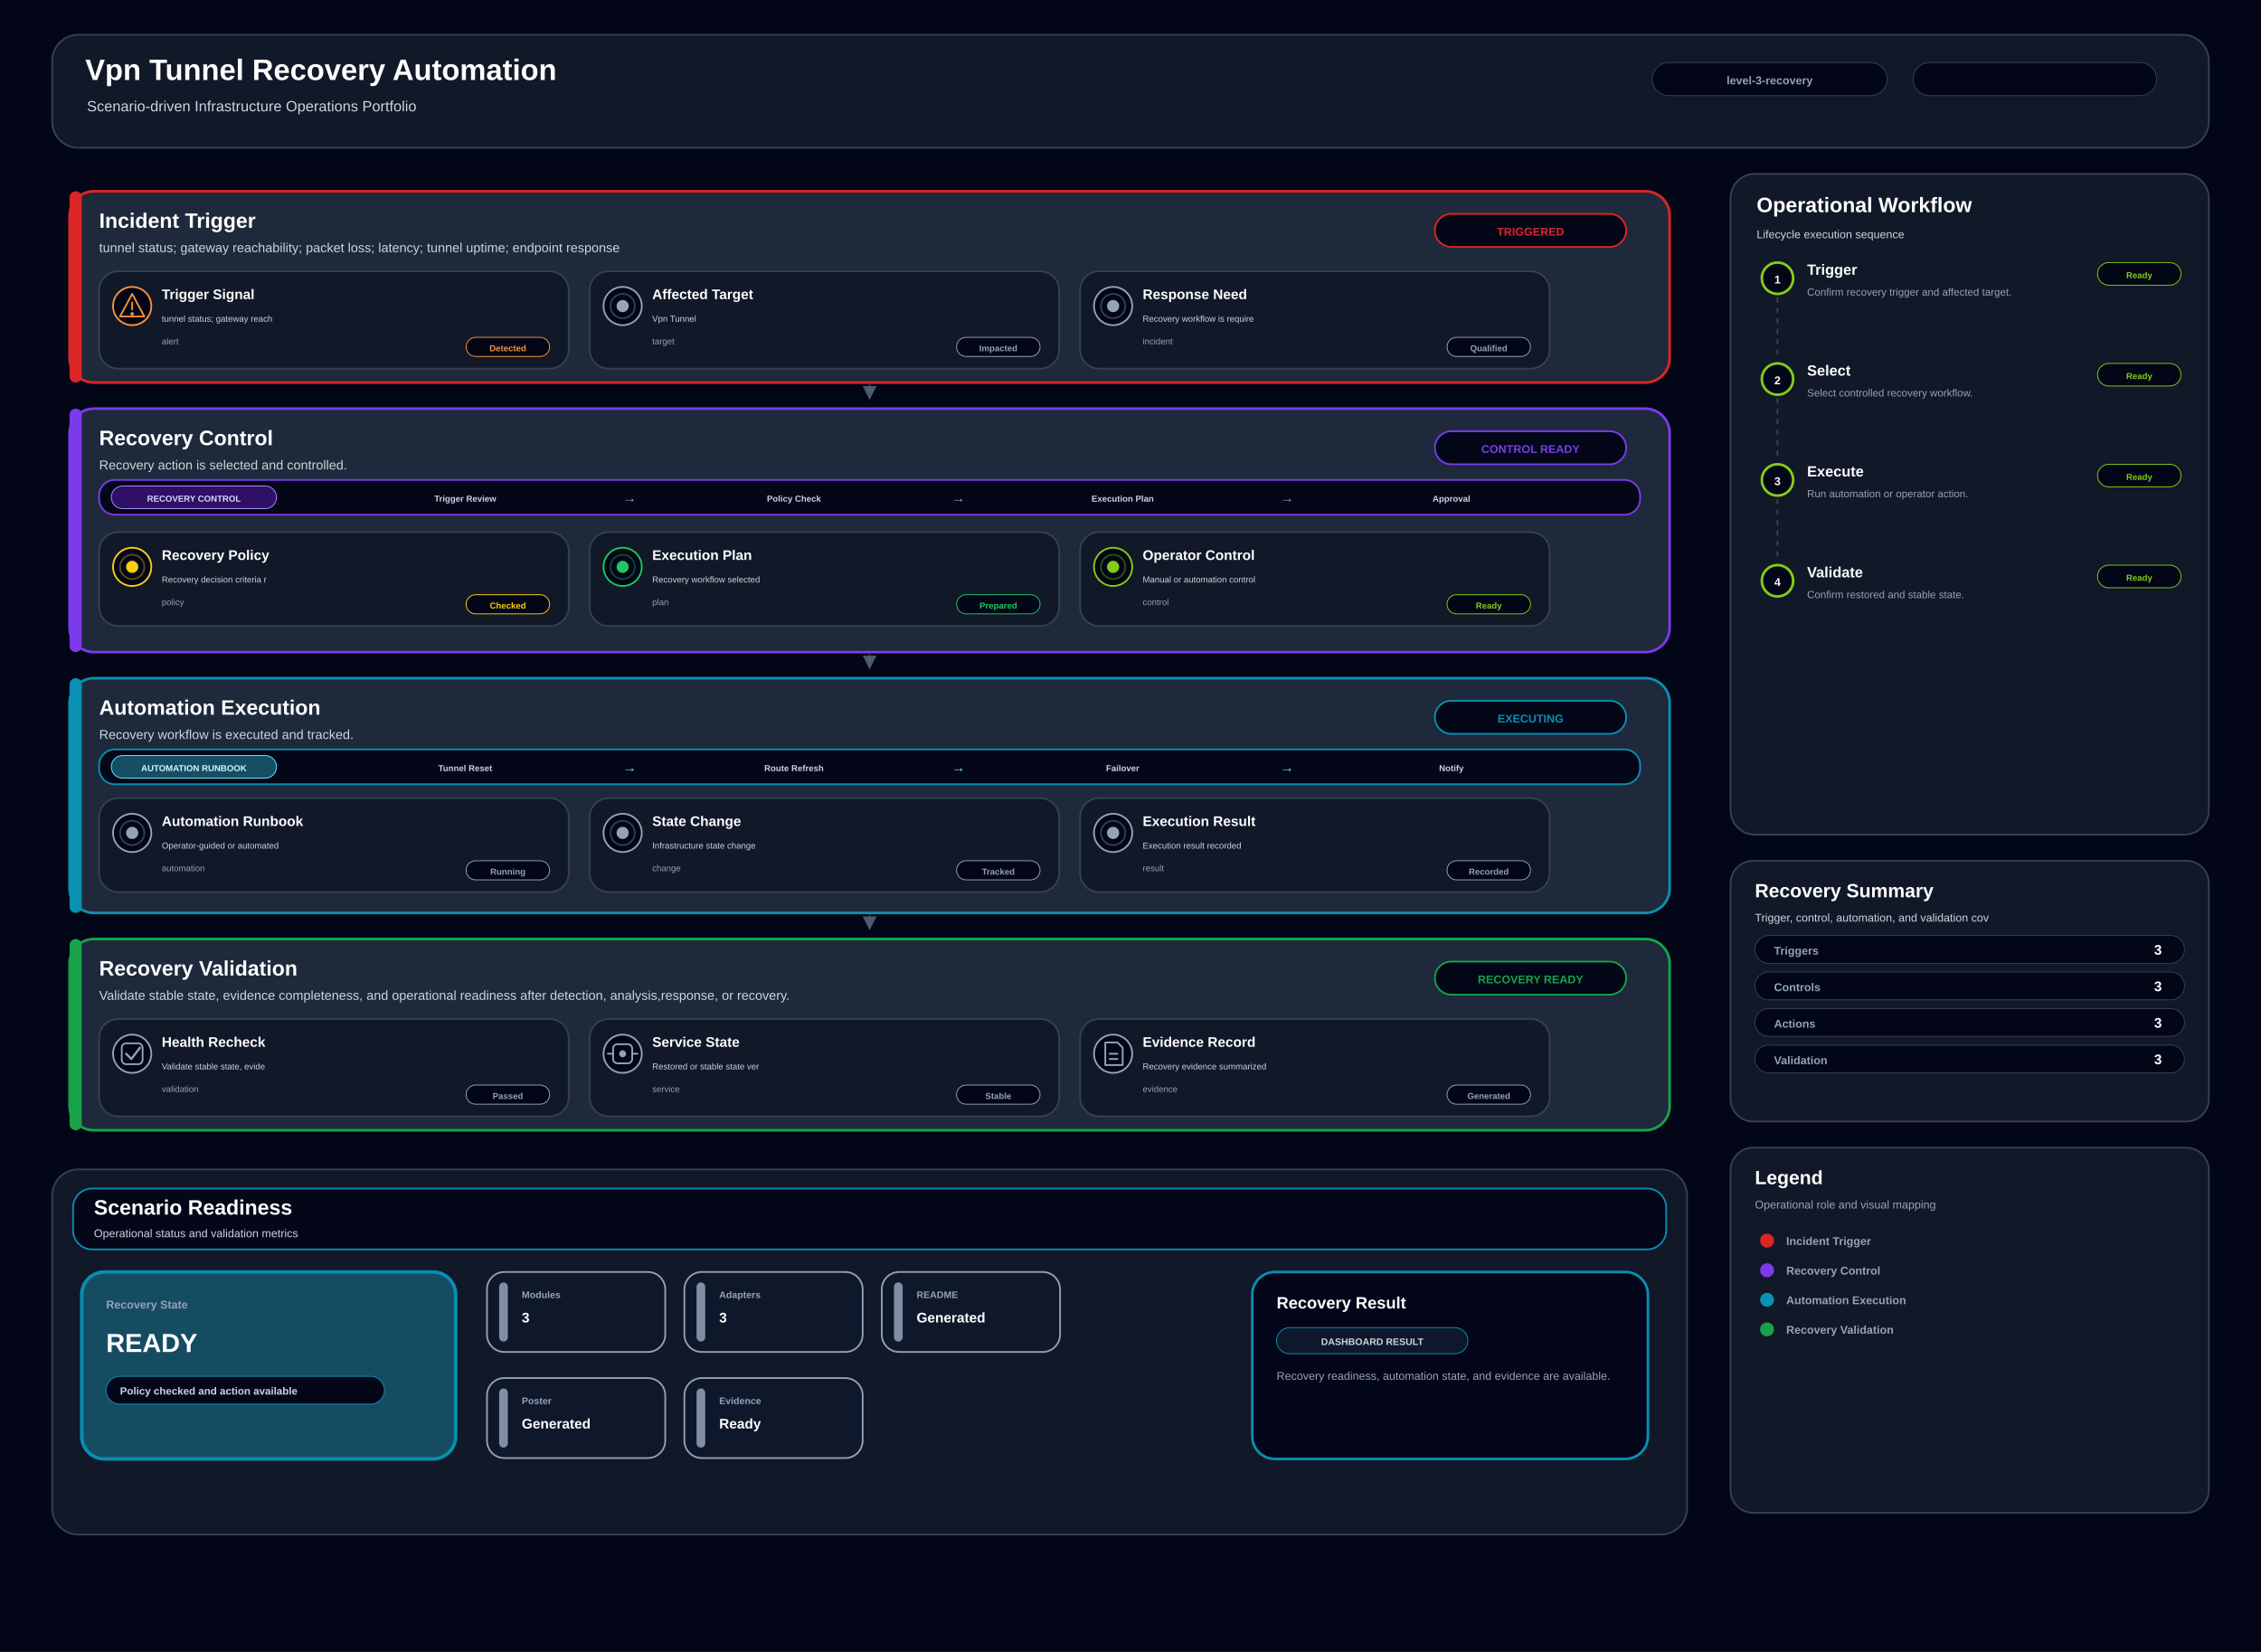
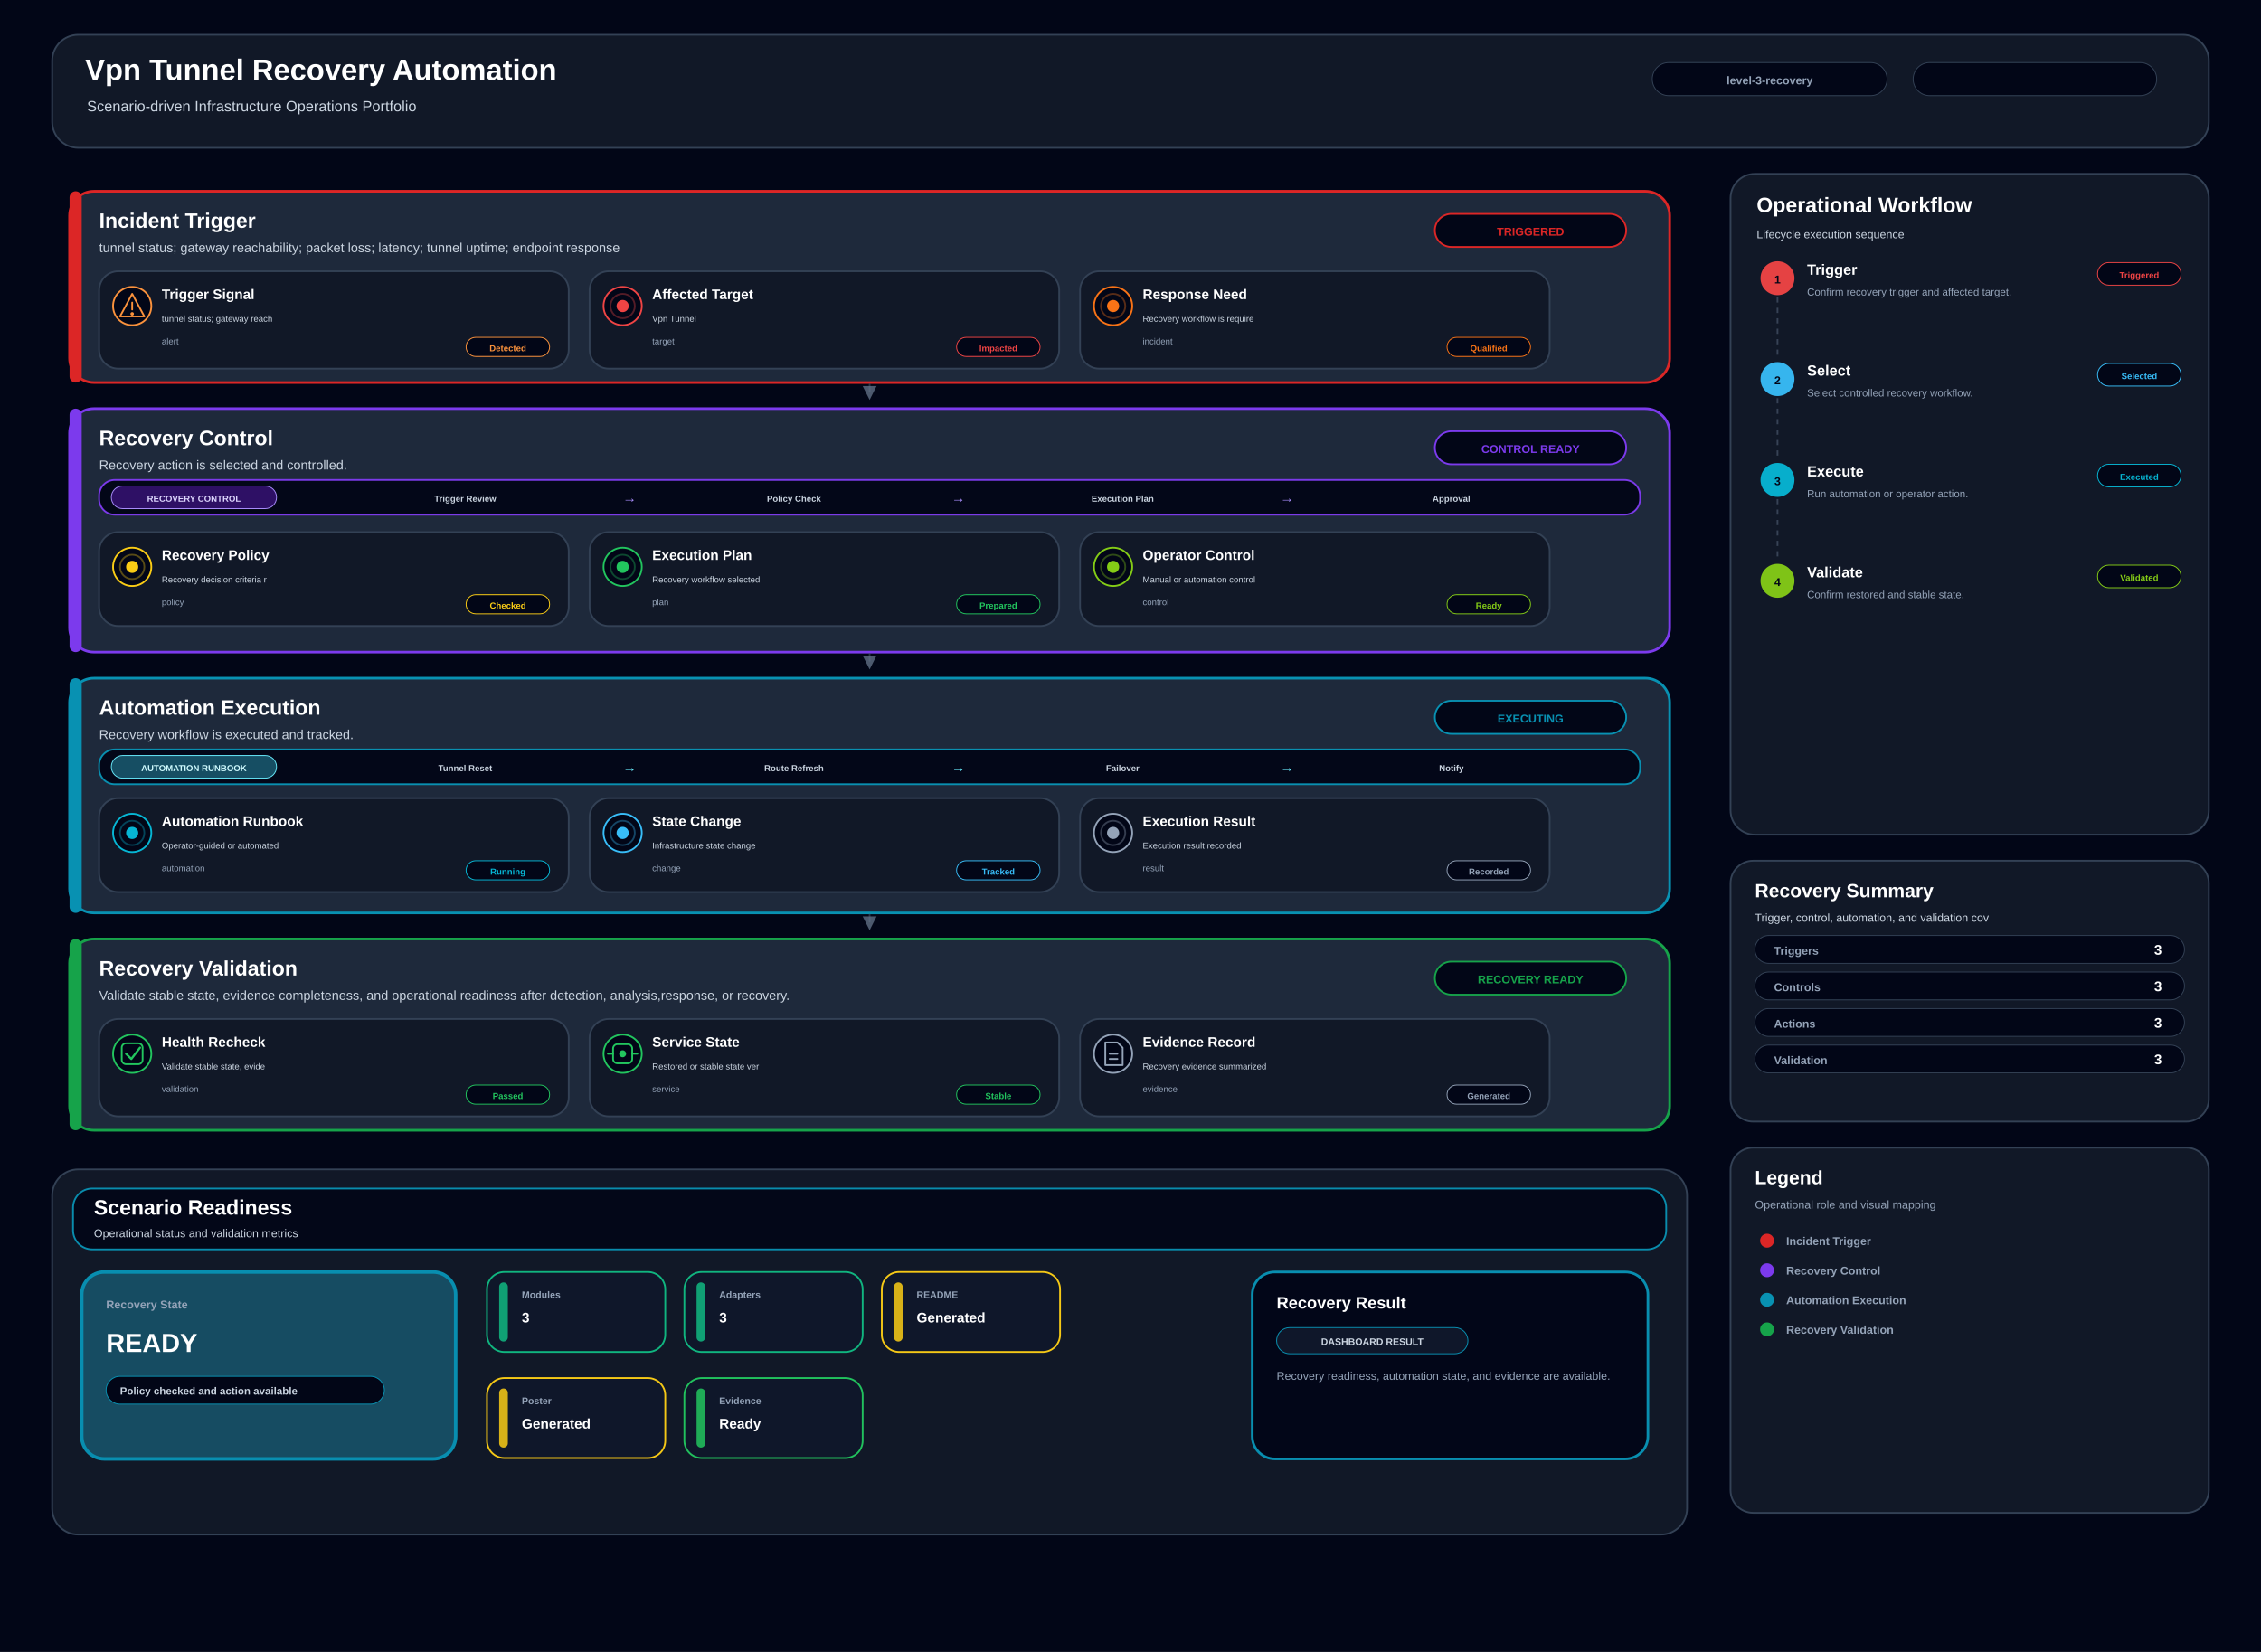
<svg xmlns="http://www.w3.org/2000/svg" width="2600" height="1900" viewBox="0 0 2600 1900" font-family="Arial, Helvetica, sans-serif">
  <style>text { font-family: Arial, Helvetica, sans-serif; letter-spacing: normal; word-spacing: normal; text-rendering: optimizeLegibility; font-kerning: normal; }</style>
  <style>text { font-family: Arial, Helvetica, sans-serif; letter-spacing: normal; word-spacing: normal; text-rendering: optimizeLegibility; font-kerning: normal; }</style>
  <rect width="2600" height="1900" fill="#020617" />
  <rect x="60" y="40" width="2480" height="130" rx="30" fill="#111827" stroke="#334155" stroke-width="2" />
  <text x="98" y="92" fill="#ffffff" font-size="34" font-weight="bold">Vpn Tunnel Recovery Automation</text>
  <text x="100" y="128" fill="#cbd5e1" font-size="17">Scenario-driven Infrastructure Operations Portfolio</text>
  <rect x="1900" y="72" width="270" height="38" rx="19" fill="#020617" stroke="#334155" stroke-width="1" />
  <text x="2035" y="97" fill="#94a3b8" font-size="13" text-anchor="middle" font-weight="bold">level-3-recovery</text>
  <rect x="2200" y="72" width="280" height="38" rx="19" fill="#020617" stroke="#334155" stroke-width="1" />
  <text x="2340" y="97" fill="#94a3b8" font-size="13" text-anchor="middle" font-weight="bold" />
  <rect x="80" y="220" width="1840" height="220" rx="28" fill="#1e293b" stroke="#dc2626" stroke-width="3" />
  <rect x="80" y="220" width="14" height="220" rx="7" fill="#dc2626" />
  <text x="114" y="262" fill="#ffffff" font-size="24" font-weight="bold">Incident Trigger</text>
  <text x="114" y="290" fill="#cbd5e1" font-size="15">tunnel status; gateway reachability; packet loss; latency; tunnel uptime; endpoint response
</text>
  <rect x="1650" y="246" width="220" height="38" rx="19" fill="#020617" stroke="#dc2626" stroke-width="2" />
  <text x="1760" y="271" fill="#dc2626" font-size="13" text-anchor="middle" font-weight="bold">TRIGGERED</text>
  <rect x="114" y="312" width="540" height="112" rx="22" fill="#111827" stroke="#334155" stroke-width="2" />
  <circle cx="152" cy="352" r="22" fill="#020617" stroke="#fb923c" stroke-width="2" />
  <polygon points="152,338 166,364 138,364" fill="none" stroke="#fb923c" stroke-width="2" stroke-linejoin="round" />
  <line x1="152" y1="348" x2="152" y2="356" stroke="#fb923c" stroke-width="2" stroke-linecap="round" />
  <circle cx="152" cy="361" r="2" fill="#fb923c" />
  <text x="186" y="344" fill="#ffffff" font-size="16" font-weight="bold">Trigger Signal</text>
  <text x="186" y="370" fill="#cbd5e1" font-size="10">tunnel status; gateway reach</text>
  <text x="186" y="396" fill="#94a3b8" font-size="10">alert</text>
  <rect x="536" y="388" width="96" height="22" rx="11" fill="#020617" stroke="#fb923c" stroke-width="1" />
  <text x="584" y="404" fill="#fb923c" font-size="10" text-anchor="middle" font-weight="bold">Detected</text>
  <rect x="678" y="312" width="540" height="112" rx="22" fill="#111827" stroke="#334155" stroke-width="2" />
-   <circle cx="716" cy="352" r="22" fill="#020617" stroke="#94a3b8" stroke-width="2" />
-   <circle cx="716" cy="352" r="7" fill="#94a3b8" />
-   <circle cx="716" cy="352" r="14" fill="none" stroke="#94a3b8" stroke-width="2" opacity="0.35" />
+   <circle cx="716" cy="352" r="22" fill="#020617" stroke="#ef4444" stroke-width="2" />
+   <circle cx="716" cy="352" r="7" fill="#ef4444" />
+   <circle cx="716" cy="352" r="14" fill="none" stroke="#ef4444" stroke-width="2" opacity="0.35" />
  <text x="750" y="344" fill="#ffffff" font-size="16" font-weight="bold">Affected Target</text>
  <text x="750" y="370" fill="#cbd5e1" font-size="10">Vpn Tunnel</text>
  <text x="750" y="396" fill="#94a3b8" font-size="10">target</text>
-   <rect x="1100" y="388" width="96" height="22" rx="11" fill="#020617" stroke="#94a3b8" stroke-width="1" />
-   <text x="1148" y="404" fill="#94a3b8" font-size="10" text-anchor="middle" font-weight="bold">Impacted</text>
+   <rect x="1100" y="388" width="96" height="22" rx="11" fill="#020617" stroke="#ef4444" stroke-width="1" />
+   <text x="1148" y="404" fill="#ef4444" font-size="10" text-anchor="middle" font-weight="bold">Impacted</text>
  <rect x="1242" y="312" width="540" height="112" rx="22" fill="#111827" stroke="#334155" stroke-width="2" />
-   <circle cx="1280" cy="352" r="22" fill="#020617" stroke="#94a3b8" stroke-width="2" />
-   <circle cx="1280" cy="352" r="7" fill="#94a3b8" />
-   <circle cx="1280" cy="352" r="14" fill="none" stroke="#94a3b8" stroke-width="2" opacity="0.35" />
+   <circle cx="1280" cy="352" r="22" fill="#020617" stroke="#f97316" stroke-width="2" />
+   <circle cx="1280" cy="352" r="7" fill="#f97316" />
+   <circle cx="1280" cy="352" r="14" fill="none" stroke="#f97316" stroke-width="2" opacity="0.35" />
  <text x="1314" y="344" fill="#ffffff" font-size="16" font-weight="bold">Response Need</text>
  <text x="1314" y="370" fill="#cbd5e1" font-size="10">Recovery workflow is require</text>
  <text x="1314" y="396" fill="#94a3b8" font-size="10">incident</text>
-   <rect x="1664" y="388" width="96" height="22" rx="11" fill="#020617" stroke="#94a3b8" stroke-width="1" />
-   <text x="1712" y="404" fill="#94a3b8" font-size="10" text-anchor="middle" font-weight="bold">Qualified</text>
+   <rect x="1664" y="388" width="96" height="22" rx="11" fill="#020617" stroke="#f97316" stroke-width="1" />
+   <text x="1712" y="404" fill="#f97316" font-size="10" text-anchor="middle" font-weight="bold">Qualified</text>
  <rect x="80" y="470" width="1840" height="280" rx="28" fill="#1e293b" stroke="#7c3aed" stroke-width="3" />
  <rect x="80" y="470" width="14" height="280" rx="7" fill="#7c3aed" />
  <text x="114" y="512" fill="#ffffff" font-size="24" font-weight="bold">Recovery Control</text>
  <text x="114" y="540" fill="#cbd5e1" font-size="15">Recovery action is selected and controlled.</text>
  <rect x="1650" y="496" width="220" height="38" rx="19" fill="#020617" stroke="#7c3aed" stroke-width="2" />
  <text x="1760" y="521" fill="#7c3aed" font-size="13" text-anchor="middle" font-weight="bold">CONTROL READY</text>
  <rect x="114" y="552" width="1772" height="40" rx="18" fill="#020617" stroke="#7c3aed" stroke-width="2" opacity="0.98" />
  <rect x="128" y="559" width="190" height="26" rx="13" fill="#2e1065" stroke="#a78bfa" stroke-width="1" />
  <text x="223.0" y="577" fill="#ddd6fe" font-size="10" text-anchor="middle" font-weight="bold">RECOVERY CONTROL</text>
  <text x="535.0" y="577" fill="#cbd5e1" font-size="10" text-anchor="middle" font-weight="bold">Trigger Review</text>
  <text x="724.0" y="578" fill="#a78bfa" font-size="16" text-anchor="middle" font-weight="bold">→</text>
  <text x="913.0" y="577" fill="#cbd5e1" font-size="10" text-anchor="middle" font-weight="bold">Policy Check</text>
  <text x="1102.0" y="578" fill="#a78bfa" font-size="16" text-anchor="middle" font-weight="bold">→</text>
  <text x="1291.0" y="577" fill="#cbd5e1" font-size="10" text-anchor="middle" font-weight="bold">Execution Plan</text>
  <text x="1480.0" y="578" fill="#a78bfa" font-size="16" text-anchor="middle" font-weight="bold">→</text>
  <text x="1669.0" y="577" fill="#cbd5e1" font-size="10" text-anchor="middle" font-weight="bold">Approval</text>
  <rect x="114" y="612" width="540" height="108" rx="22" fill="#111827" stroke="#334155" stroke-width="2" />
  <circle cx="152" cy="652" r="22" fill="#020617" stroke="#facc15" stroke-width="2" />
  <circle cx="152" cy="652" r="7" fill="#facc15" />
  <circle cx="152" cy="652" r="14" fill="none" stroke="#facc15" stroke-width="2" opacity="0.35" />
  <text x="186" y="644" fill="#ffffff" font-size="16" font-weight="bold">Recovery Policy</text>
  <text x="186" y="670" fill="#cbd5e1" font-size="10">Recovery decision criteria r</text>
  <text x="186" y="696" fill="#94a3b8" font-size="10">policy</text>
  <rect x="536" y="684" width="96" height="22" rx="11" fill="#020617" stroke="#facc15" stroke-width="1" />
  <text x="584" y="700" fill="#facc15" font-size="10" text-anchor="middle" font-weight="bold">Checked</text>
  <rect x="678" y="612" width="540" height="108" rx="22" fill="#111827" stroke="#334155" stroke-width="2" />
  <circle cx="716" cy="652" r="22" fill="#020617" stroke="#22c55e" stroke-width="2" />
  <circle cx="716" cy="652" r="7" fill="#22c55e" />
  <circle cx="716" cy="652" r="14" fill="none" stroke="#22c55e" stroke-width="2" opacity="0.35" />
  <text x="750" y="644" fill="#ffffff" font-size="16" font-weight="bold">Execution Plan</text>
  <text x="750" y="670" fill="#cbd5e1" font-size="10">Recovery workflow selected</text>
  <text x="750" y="696" fill="#94a3b8" font-size="10">plan</text>
  <rect x="1100" y="684" width="96" height="22" rx="11" fill="#020617" stroke="#22c55e" stroke-width="1" />
  <text x="1148" y="700" fill="#22c55e" font-size="10" text-anchor="middle" font-weight="bold">Prepared</text>
  <rect x="1242" y="612" width="540" height="108" rx="22" fill="#111827" stroke="#334155" stroke-width="2" />
  <circle cx="1280" cy="652" r="22" fill="#020617" stroke="#84cc16" stroke-width="2" />
  <circle cx="1280" cy="652" r="7" fill="#84cc16" />
  <circle cx="1280" cy="652" r="14" fill="none" stroke="#84cc16" stroke-width="2" opacity="0.35" />
  <text x="1314" y="644" fill="#ffffff" font-size="16" font-weight="bold">Operator Control</text>
  <text x="1314" y="670" fill="#cbd5e1" font-size="10">Manual or automation control</text>
  <text x="1314" y="696" fill="#94a3b8" font-size="10">control</text>
  <rect x="1664" y="684" width="96" height="22" rx="11" fill="#020617" stroke="#84cc16" stroke-width="1" />
  <text x="1712" y="700" fill="#84cc16" font-size="10" text-anchor="middle" font-weight="bold">Ready</text>
  <rect x="80" y="780" width="1840" height="270" rx="28" fill="#1e293b" stroke="#0891b2" stroke-width="3" />
  <rect x="80" y="780" width="14" height="270" rx="7" fill="#0891b2" />
  <text x="114" y="822" fill="#ffffff" font-size="24" font-weight="bold">Automation Execution</text>
  <text x="114" y="850" fill="#cbd5e1" font-size="15">Recovery workflow is executed and tracked.</text>
  <rect x="1650" y="806" width="220" height="38" rx="19" fill="#020617" stroke="#0891b2" stroke-width="2" />
  <text x="1760" y="831" fill="#0891b2" font-size="13" text-anchor="middle" font-weight="bold">EXECUTING</text>
  <rect x="114" y="862" width="1772" height="40" rx="18" fill="#020617" stroke="#0891b2" stroke-width="2" opacity="0.98" />
  <rect x="128" y="869" width="190" height="26" rx="13" fill="#164e63" stroke="#67e8f9" stroke-width="1" />
  <text x="223.0" y="887" fill="#cffafe" font-size="10" text-anchor="middle" font-weight="bold">AUTOMATION RUNBOOK</text>
  <text x="535.0" y="887" fill="#cbd5e1" font-size="10" text-anchor="middle" font-weight="bold">Tunnel Reset</text>
  <text x="724.0" y="888" fill="#67e8f9" font-size="16" text-anchor="middle" font-weight="bold">→</text>
  <text x="913.0" y="887" fill="#cbd5e1" font-size="10" text-anchor="middle" font-weight="bold">Route Refresh</text>
  <text x="1102.0" y="888" fill="#67e8f9" font-size="16" text-anchor="middle" font-weight="bold">→</text>
  <text x="1291.0" y="887" fill="#cbd5e1" font-size="10" text-anchor="middle" font-weight="bold">Failover</text>
  <text x="1480.0" y="888" fill="#67e8f9" font-size="16" text-anchor="middle" font-weight="bold">→</text>
  <text x="1669.0" y="887" fill="#cbd5e1" font-size="10" text-anchor="middle" font-weight="bold">Notify</text>
  <rect x="114" y="918" width="540" height="108" rx="22" fill="#111827" stroke="#334155" stroke-width="2" />
-   <circle cx="152" cy="958" r="22" fill="#020617" stroke="#94a3b8" stroke-width="2" />
-   <circle cx="152" cy="958" r="7" fill="#94a3b8" />
-   <circle cx="152" cy="958" r="14" fill="none" stroke="#94a3b8" stroke-width="2" opacity="0.35" />
+   <circle cx="152" cy="958" r="22" fill="#020617" stroke="#06b6d4" stroke-width="2" />
+   <circle cx="152" cy="958" r="7" fill="#06b6d4" />
+   <circle cx="152" cy="958" r="14" fill="none" stroke="#06b6d4" stroke-width="2" opacity="0.35" />
  <text x="186" y="950" fill="#ffffff" font-size="16" font-weight="bold">Automation Runbook</text>
  <text x="186" y="976" fill="#cbd5e1" font-size="10">Operator-guided or automated</text>
  <text x="186" y="1002" fill="#94a3b8" font-size="10">automation</text>
-   <rect x="536" y="990" width="96" height="22" rx="11" fill="#020617" stroke="#94a3b8" stroke-width="1" />
-   <text x="584" y="1006" fill="#94a3b8" font-size="10" text-anchor="middle" font-weight="bold">Running</text>
+   <rect x="536" y="990" width="96" height="22" rx="11" fill="#020617" stroke="#06b6d4" stroke-width="1" />
+   <text x="584" y="1006" fill="#06b6d4" font-size="10" text-anchor="middle" font-weight="bold">Running</text>
  <rect x="678" y="918" width="540" height="108" rx="22" fill="#111827" stroke="#334155" stroke-width="2" />
-   <circle cx="716" cy="958" r="22" fill="#020617" stroke="#94a3b8" stroke-width="2" />
-   <circle cx="716" cy="958" r="7" fill="#94a3b8" />
-   <circle cx="716" cy="958" r="14" fill="none" stroke="#94a3b8" stroke-width="2" opacity="0.35" />
+   <circle cx="716" cy="958" r="22" fill="#020617" stroke="#38bdf8" stroke-width="2" />
+   <circle cx="716" cy="958" r="7" fill="#38bdf8" />
+   <circle cx="716" cy="958" r="14" fill="none" stroke="#38bdf8" stroke-width="2" opacity="0.35" />
  <text x="750" y="950" fill="#ffffff" font-size="16" font-weight="bold">State Change</text>
  <text x="750" y="976" fill="#cbd5e1" font-size="10">Infrastructure state change </text>
  <text x="750" y="1002" fill="#94a3b8" font-size="10">change</text>
-   <rect x="1100" y="990" width="96" height="22" rx="11" fill="#020617" stroke="#94a3b8" stroke-width="1" />
-   <text x="1148" y="1006" fill="#94a3b8" font-size="10" text-anchor="middle" font-weight="bold">Tracked</text>
+   <rect x="1100" y="990" width="96" height="22" rx="11" fill="#020617" stroke="#38bdf8" stroke-width="1" />
+   <text x="1148" y="1006" fill="#38bdf8" font-size="10" text-anchor="middle" font-weight="bold">Tracked</text>
  <rect x="1242" y="918" width="540" height="108" rx="22" fill="#111827" stroke="#334155" stroke-width="2" />
  <circle cx="1280" cy="958" r="22" fill="#020617" stroke="#94a3b8" stroke-width="2" />
  <circle cx="1280" cy="958" r="7" fill="#94a3b8" />
  <circle cx="1280" cy="958" r="14" fill="none" stroke="#94a3b8" stroke-width="2" opacity="0.35" />
  <text x="1314" y="950" fill="#ffffff" font-size="16" font-weight="bold">Execution Result</text>
  <text x="1314" y="976" fill="#cbd5e1" font-size="10">Execution result recorded</text>
  <text x="1314" y="1002" fill="#94a3b8" font-size="10">result</text>
  <rect x="1664" y="990" width="96" height="22" rx="11" fill="#020617" stroke="#94a3b8" stroke-width="1" />
  <text x="1712" y="1006" fill="#94a3b8" font-size="10" text-anchor="middle" font-weight="bold">Recorded</text>
  <rect x="80" y="1080" width="1840" height="220" rx="28" fill="#1e293b" stroke="#16a34a" stroke-width="3" />
  <rect x="80" y="1080" width="14" height="220" rx="7" fill="#16a34a" />
  <text x="114" y="1122" fill="#ffffff" font-size="24" font-weight="bold">Recovery Validation</text>
  <text x="114" y="1150" fill="#cbd5e1" font-size="15">Validate stable state, evidence completeness, and operational readiness after detection, analysis,
response, or recovery.
</text>
  <rect x="1650" y="1106" width="220" height="38" rx="19" fill="#020617" stroke="#16a34a" stroke-width="2" />
  <text x="1760" y="1131" fill="#16a34a" font-size="13" text-anchor="middle" font-weight="bold">RECOVERY READY</text>
  <rect x="114" y="1172" width="540" height="112" rx="22" fill="#111827" stroke="#334155" stroke-width="2" />
-   <circle cx="152" cy="1212" r="22" fill="#020617" stroke="#94a3b8" stroke-width="2" />
-   <rect x="140" y="1200" width="24" height="24" rx="5" fill="none" stroke="#94a3b8" stroke-width="2" />
-   <polyline points="145,1212 151,1218 161,1205" fill="none" stroke="#94a3b8" stroke-width="2.5" stroke-linecap="round" stroke-linejoin="round" />
+   <circle cx="152" cy="1212" r="22" fill="#020617" stroke="#22c55e" stroke-width="2" />
+   <rect x="140" y="1200" width="24" height="24" rx="5" fill="none" stroke="#22c55e" stroke-width="2" />
+   <polyline points="145,1212 151,1218 161,1205" fill="none" stroke="#22c55e" stroke-width="2.5" stroke-linecap="round" stroke-linejoin="round" />
  <text x="186" y="1204" fill="#ffffff" font-size="16" font-weight="bold">Health Recheck</text>
  <text x="186" y="1230" fill="#cbd5e1" font-size="10">Validate stable state, evide</text>
  <text x="186" y="1256" fill="#94a3b8" font-size="10">validation</text>
-   <rect x="536" y="1248" width="96" height="22" rx="11" fill="#020617" stroke="#94a3b8" stroke-width="1" />
-   <text x="584" y="1264" fill="#94a3b8" font-size="10" text-anchor="middle" font-weight="bold">Passed</text>
+   <rect x="536" y="1248" width="96" height="22" rx="11" fill="#020617" stroke="#22c55e" stroke-width="1" />
+   <text x="584" y="1264" fill="#22c55e" font-size="10" text-anchor="middle" font-weight="bold">Passed</text>
  <rect x="678" y="1172" width="540" height="112" rx="22" fill="#111827" stroke="#334155" stroke-width="2" />
-   <circle cx="716" cy="1212" r="22" fill="#020617" stroke="#94a3b8" stroke-width="2" />
-   <rect x="705" y="1201" width="22" height="22" rx="5" fill="none" stroke="#94a3b8" stroke-width="2" />
-   <circle cx="716" cy="1212" r="4" fill="#94a3b8" />
-   <line x1="699" y1="1212" x2="705" y2="1212" stroke="#94a3b8" stroke-width="2" stroke-linecap="round" />
-   <line x1="727" y1="1212" x2="733" y2="1212" stroke="#94a3b8" stroke-width="2" stroke-linecap="round" />
+   <circle cx="716" cy="1212" r="22" fill="#020617" stroke="#22c55e" stroke-width="2" />
+   <rect x="705" y="1201" width="22" height="22" rx="5" fill="none" stroke="#22c55e" stroke-width="2" />
+   <circle cx="716" cy="1212" r="4" fill="#22c55e" />
+   <line x1="699" y1="1212" x2="705" y2="1212" stroke="#22c55e" stroke-width="2" stroke-linecap="round" />
+   <line x1="727" y1="1212" x2="733" y2="1212" stroke="#22c55e" stroke-width="2" stroke-linecap="round" />
  <text x="750" y="1204" fill="#ffffff" font-size="16" font-weight="bold">Service State</text>
  <text x="750" y="1230" fill="#cbd5e1" font-size="10">Restored or stable state ver</text>
  <text x="750" y="1256" fill="#94a3b8" font-size="10">service</text>
-   <rect x="1100" y="1248" width="96" height="22" rx="11" fill="#020617" stroke="#94a3b8" stroke-width="1" />
-   <text x="1148" y="1264" fill="#94a3b8" font-size="10" text-anchor="middle" font-weight="bold">Stable</text>
+   <rect x="1100" y="1248" width="96" height="22" rx="11" fill="#020617" stroke="#22c55e" stroke-width="1" />
+   <text x="1148" y="1264" fill="#22c55e" font-size="10" text-anchor="middle" font-weight="bold">Stable</text>
  <rect x="1242" y="1172" width="540" height="112" rx="22" fill="#111827" stroke="#334155" stroke-width="2" />
  <circle cx="1280" cy="1212" r="22" fill="#020617" stroke="#94a3b8" stroke-width="2" />
  <polygon points="1271,1199 1285,1199 1291,1205 1291,1225 1271,1225" fill="none" stroke="#94a3b8" stroke-width="2" stroke-linejoin="round" />
  <line x1="1276" y1="1212" x2="1285" y2="1212" stroke="#94a3b8" stroke-width="2" stroke-linecap="round" />
  <line x1="1276" y1="1218" x2="1285" y2="1218" stroke="#94a3b8" stroke-width="2" stroke-linecap="round" />
  <text x="1314" y="1204" fill="#ffffff" font-size="16" font-weight="bold">Evidence Record</text>
  <text x="1314" y="1230" fill="#cbd5e1" font-size="10">Recovery evidence summarized</text>
  <text x="1314" y="1256" fill="#94a3b8" font-size="10">evidence</text>
  <rect x="1664" y="1248" width="96" height="22" rx="11" fill="#020617" stroke="#94a3b8" stroke-width="1" />
  <text x="1712" y="1264" fill="#94a3b8" font-size="10" text-anchor="middle" font-weight="bold">Generated</text>
  <line x1="1000.0" y1="450" x2="1000.0" y2="442" stroke="#475569" stroke-width="2" stroke-linecap="round" stroke-dasharray="8 8" opacity="0.55" />
  <polygon points="992.0,444 1008.0,444 1000.0,460" fill="#64748b" opacity="0.75" />
  <line x1="1000.0" y1="760" x2="1000.0" y2="752" stroke="#475569" stroke-width="2" stroke-linecap="round" stroke-dasharray="8 8" opacity="0.55" />
  <polygon points="992.0,754 1008.0,754 1000.0,770" fill="#64748b" opacity="0.75" />
  <line x1="1000.0" y1="1060" x2="1000.0" y2="1052" stroke="#475569" stroke-width="2" stroke-linecap="round" stroke-dasharray="8 8" opacity="0.55" />
  <polygon points="992.0,1054 1008.0,1054 1000.0,1070" fill="#64748b" opacity="0.75" />
  <rect x="1990" y="200" width="550" height="760" rx="28" fill="#111827" stroke="#334155" stroke-width="2" />
  <text x="2020" y="244" fill="#ffffff" font-size="24" font-weight="bold">Operational Workflow</text>
  <text x="2020" y="274" fill="#cbd5e1" font-size="13">Lifecycle execution sequence</text>
-   <circle cx="2044" cy="320" r="18" fill="#020617" stroke="#84cc16" stroke-width="3" />
-   <text x="2044" y="326" fill="#ffffff" font-size="13" text-anchor="middle" font-weight="bold">1</text>
+   <circle cx="2044" cy="320" r="18" fill="#ef4444" stroke="#ef4444" stroke-width="3" opacity="0.95" />
+   <text x="2044" y="326" fill="#020617" font-size="13" text-anchor="middle" font-weight="bold">1</text>
  <text x="2078" y="316" fill="#ffffff" font-size="17" font-weight="bold">Trigger</text>
  <text x="2078" y="340" fill="#94a3b8" font-size="12">Confirm recovery trigger and affected target.</text>
-   <rect x="2412" y="302" width="96" height="26" rx="13" fill="#020617" stroke="#84cc16" stroke-width="1" />
-   <text x="2460" y="320" fill="#84cc16" font-size="10" text-anchor="middle" font-weight="bold">Ready</text>
+   <rect x="2412" y="302" width="96" height="26" rx="13" fill="#020617" stroke="#ef4444" stroke-width="1" />
+   <text x="2460" y="320" fill="#ef4444" font-size="10" text-anchor="middle" font-weight="bold">Triggered</text>
  <line x1="2044" y1="342" x2="2044" y2="412" stroke="#475569" stroke-width="2" stroke-dasharray="6 6" opacity="0.7" />
-   <circle cx="2044" cy="436" r="18" fill="#020617" stroke="#84cc16" stroke-width="3" />
-   <text x="2044" y="442" fill="#ffffff" font-size="13" text-anchor="middle" font-weight="bold">2</text>
+   <circle cx="2044" cy="436" r="18" fill="#38bdf8" stroke="#38bdf8" stroke-width="3" opacity="0.95" />
+   <text x="2044" y="442" fill="#020617" font-size="13" text-anchor="middle" font-weight="bold">2</text>
  <text x="2078" y="432" fill="#ffffff" font-size="17" font-weight="bold">Select</text>
  <text x="2078" y="456" fill="#94a3b8" font-size="12">Select controlled recovery workflow.</text>
-   <rect x="2412" y="418" width="96" height="26" rx="13" fill="#020617" stroke="#84cc16" stroke-width="1" />
-   <text x="2460" y="436" fill="#84cc16" font-size="10" text-anchor="middle" font-weight="bold">Ready</text>
+   <rect x="2412" y="418" width="96" height="26" rx="13" fill="#020617" stroke="#38bdf8" stroke-width="1" />
+   <text x="2460" y="436" fill="#38bdf8" font-size="10" text-anchor="middle" font-weight="bold">Selected</text>
  <line x1="2044" y1="458" x2="2044" y2="528" stroke="#475569" stroke-width="2" stroke-dasharray="6 6" opacity="0.7" />
-   <circle cx="2044" cy="552" r="18" fill="#020617" stroke="#84cc16" stroke-width="3" />
-   <text x="2044" y="558" fill="#ffffff" font-size="13" text-anchor="middle" font-weight="bold">3</text>
+   <circle cx="2044" cy="552" r="18" fill="#06b6d4" stroke="#06b6d4" stroke-width="3" opacity="0.95" />
+   <text x="2044" y="558" fill="#020617" font-size="13" text-anchor="middle" font-weight="bold">3</text>
  <text x="2078" y="548" fill="#ffffff" font-size="17" font-weight="bold">Execute</text>
  <text x="2078" y="572" fill="#94a3b8" font-size="12">Run automation or operator action.</text>
-   <rect x="2412" y="534" width="96" height="26" rx="13" fill="#020617" stroke="#84cc16" stroke-width="1" />
-   <text x="2460" y="552" fill="#84cc16" font-size="10" text-anchor="middle" font-weight="bold">Ready</text>
+   <rect x="2412" y="534" width="96" height="26" rx="13" fill="#020617" stroke="#06b6d4" stroke-width="1" />
+   <text x="2460" y="552" fill="#06b6d4" font-size="10" text-anchor="middle" font-weight="bold">Executed</text>
  <line x1="2044" y1="574" x2="2044" y2="644" stroke="#475569" stroke-width="2" stroke-dasharray="6 6" opacity="0.7" />
-   <circle cx="2044" cy="668" r="18" fill="#020617" stroke="#84cc16" stroke-width="3" />
-   <text x="2044" y="674" fill="#ffffff" font-size="13" text-anchor="middle" font-weight="bold">4</text>
+   <circle cx="2044" cy="668" r="18" fill="#84cc16" stroke="#84cc16" stroke-width="3" opacity="0.95" />
+   <text x="2044" y="674" fill="#020617" font-size="13" text-anchor="middle" font-weight="bold">4</text>
  <text x="2078" y="664" fill="#ffffff" font-size="17" font-weight="bold">Validate</text>
  <text x="2078" y="688" fill="#94a3b8" font-size="12">Confirm restored and stable state.</text>
  <rect x="2412" y="650" width="96" height="26" rx="13" fill="#020617" stroke="#84cc16" stroke-width="1" />
-   <text x="2460" y="668" fill="#84cc16" font-size="10" text-anchor="middle" font-weight="bold">Ready</text>
+   <text x="2460" y="668" fill="#84cc16" font-size="10" text-anchor="middle" font-weight="bold">Validated</text>
  <rect x="1990" y="990" width="550" height="300" rx="26" fill="#111827" stroke="#334155" stroke-width="2" />
  <text x="2018" y="1032" fill="#ffffff" font-size="22" font-weight="bold">Recovery Summary</text>
  <text x="2018" y="1060" fill="#cbd5e1" font-size="13">Trigger, control, automation, and validation cov</text>
  <rect x="2018" y="1076" width="494" height="32" rx="16" fill="#020617" stroke="#334155" stroke-width="1" />
  <text x="2040" y="1098" fill="#94a3b8" font-size="13" font-weight="bold">Triggers</text>
  <text x="2486" y="1098" fill="#ffffff" font-size="16" text-anchor="end" font-weight="bold">3</text>
  <rect x="2018" y="1118" width="494" height="32" rx="16" fill="#020617" stroke="#334155" stroke-width="1" />
  <text x="2040" y="1140" fill="#94a3b8" font-size="13" font-weight="bold">Controls</text>
  <text x="2486" y="1140" fill="#ffffff" font-size="16" text-anchor="end" font-weight="bold">3</text>
  <rect x="2018" y="1160" width="494" height="32" rx="16" fill="#020617" stroke="#334155" stroke-width="1" />
  <text x="2040" y="1182" fill="#94a3b8" font-size="13" font-weight="bold">Actions</text>
  <text x="2486" y="1182" fill="#ffffff" font-size="16" text-anchor="end" font-weight="bold">3</text>
  <rect x="2018" y="1202" width="494" height="32" rx="16" fill="#020617" stroke="#334155" stroke-width="1" />
  <text x="2040" y="1224" fill="#94a3b8" font-size="13" font-weight="bold">Validation</text>
  <text x="2486" y="1224" fill="#ffffff" font-size="16" text-anchor="end" font-weight="bold">3</text>
  <rect x="60" y="1345" width="1880" height="420" rx="30" fill="#111827" stroke="#334155" stroke-width="2" />
  <rect x="84" y="1367" width="1832" height="70" rx="22" fill="#020617" stroke="#0891b2" stroke-width="2" opacity="0.96" />
  <text x="108" y="1397" fill="#ffffff" font-size="24" font-weight="bold">Scenario Readiness</text>
  <text x="108" y="1423" fill="#cbd5e1" font-size="13">Operational status and validation metrics</text>
  <rect x="94" y="1463" width="430" height="215" rx="26" fill="#164e63" stroke="#0891b2" stroke-width="4" opacity="0.98" />
  <text x="122" y="1505" fill="#94a3b8" font-size="13" font-weight="bold">Recovery State</text>
  <text x="122" y="1555" fill="#ffffff" font-size="30" font-weight="bold">READY</text>
  <rect x="122" y="1583" width="320" height="32" rx="16" fill="#020617" stroke="#0891b2" stroke-width="1" />
  <text x="138" y="1604" fill="#cbd5e1" font-size="12" font-weight="bold">Policy checked and action available</text>
-   <rect x="560" y="1463" width="205" height="92" rx="20" fill="#0f172a" stroke="#94a3b8" stroke-width="2" opacity="0.98" />
-   <rect x="574" y="1475" width="10" height="68" rx="5" fill="#94a3b8" opacity="0.85" />
+   <rect x="560" y="1463" width="205" height="92" rx="20" fill="#0f172a" stroke="#10b981" stroke-width="2" opacity="0.98" />
+   <rect x="574" y="1475" width="10" height="68" rx="5" fill="#10b981" opacity="0.85" />
  <text x="600" y="1493" fill="#94a3b8" font-size="11" font-weight="bold">Modules</text>
  <text x="600" y="1521" fill="#ffffff" font-size="16" font-weight="bold">3</text>
-   <rect x="787" y="1463" width="205" height="92" rx="20" fill="#0f172a" stroke="#94a3b8" stroke-width="2" opacity="0.98" />
-   <rect x="801" y="1475" width="10" height="68" rx="5" fill="#94a3b8" opacity="0.85" />
+   <rect x="787" y="1463" width="205" height="92" rx="20" fill="#0f172a" stroke="#10b981" stroke-width="2" opacity="0.98" />
+   <rect x="801" y="1475" width="10" height="68" rx="5" fill="#10b981" opacity="0.85" />
  <text x="827" y="1493" fill="#94a3b8" font-size="11" font-weight="bold">Adapters</text>
  <text x="827" y="1521" fill="#ffffff" font-size="16" font-weight="bold">3</text>
-   <rect x="1014" y="1463" width="205" height="92" rx="20" fill="#0f172a" stroke="#94a3b8" stroke-width="2" opacity="0.98" />
-   <rect x="1028" y="1475" width="10" height="68" rx="5" fill="#94a3b8" opacity="0.85" />
+   <rect x="1014" y="1463" width="205" height="92" rx="20" fill="#0f172a" stroke="#facc15" stroke-width="2" opacity="0.98" />
+   <rect x="1028" y="1475" width="10" height="68" rx="5" fill="#facc15" opacity="0.85" />
  <text x="1054" y="1493" fill="#94a3b8" font-size="11" font-weight="bold">README</text>
  <text x="1054" y="1521" fill="#ffffff" font-size="16" font-weight="bold">Generated</text>
-   <rect x="560" y="1585" width="205" height="92" rx="20" fill="#0f172a" stroke="#94a3b8" stroke-width="2" opacity="0.98" />
-   <rect x="574" y="1597" width="10" height="68" rx="5" fill="#94a3b8" opacity="0.85" />
+   <rect x="560" y="1585" width="205" height="92" rx="20" fill="#0f172a" stroke="#facc15" stroke-width="2" opacity="0.98" />
+   <rect x="574" y="1597" width="10" height="68" rx="5" fill="#facc15" opacity="0.85" />
  <text x="600" y="1615" fill="#94a3b8" font-size="11" font-weight="bold">Poster</text>
  <text x="600" y="1643" fill="#ffffff" font-size="16" font-weight="bold">Generated</text>
-   <rect x="787" y="1585" width="205" height="92" rx="20" fill="#0f172a" stroke="#94a3b8" stroke-width="2" opacity="0.98" />
-   <rect x="801" y="1597" width="10" height="68" rx="5" fill="#94a3b8" opacity="0.85" />
+   <rect x="787" y="1585" width="205" height="92" rx="20" fill="#0f172a" stroke="#22c55e" stroke-width="2" opacity="0.98" />
+   <rect x="801" y="1597" width="10" height="68" rx="5" fill="#22c55e" opacity="0.85" />
  <text x="827" y="1615" fill="#94a3b8" font-size="11" font-weight="bold">Evidence</text>
  <text x="827" y="1643" fill="#ffffff" font-size="16" font-weight="bold">Ready</text>
  <rect x="1440" y="1463" width="455" height="215" rx="26" fill="#020617" stroke="#0891b2" stroke-width="3" opacity="0.98" />
  <text x="1468" y="1505" fill="#ffffff" font-size="19" font-weight="bold">Recovery Result</text>
  <rect x="1468" y="1527" width="220" height="30" rx="15" fill="#0f172a" stroke="#0891b2" stroke-width="1" />
  <text x="1578" y="1547" fill="#cbd5e1" font-size="11" text-anchor="middle" font-weight="bold">DASHBOARD RESULT</text>
  <text x="1468" y="1587" fill="#94a3b8" font-size="13">Recovery readiness, automation state, and evidence are available.</text>
  <rect x="1990" y="1320" width="550" height="420" rx="26" fill="#111827" stroke="#334155" stroke-width="2" />
  <text x="2018" y="1362" fill="#ffffff" font-size="22" font-weight="bold">Legend</text>
  <text x="2018" y="1390" fill="#94a3b8" font-size="13">Operational role and visual mapping</text>
  <circle cx="2032" cy="1427" r="8" fill="#dc2626" />
  <text x="2054" y="1432" fill="#94a3b8" font-size="13" font-weight="bold">Incident Trigger</text>
  <circle cx="2032" cy="1461" r="8" fill="#7c3aed" />
  <text x="2054" y="1466" fill="#94a3b8" font-size="13" font-weight="bold">Recovery Control</text>
  <circle cx="2032" cy="1495" r="8" fill="#0891b2" />
  <text x="2054" y="1500" fill="#94a3b8" font-size="13" font-weight="bold">Automation Execution</text>
  <circle cx="2032" cy="1529" r="8" fill="#16a34a" />
  <text x="2054" y="1534" fill="#94a3b8" font-size="13" font-weight="bold">Recovery Validation</text>
</svg>
